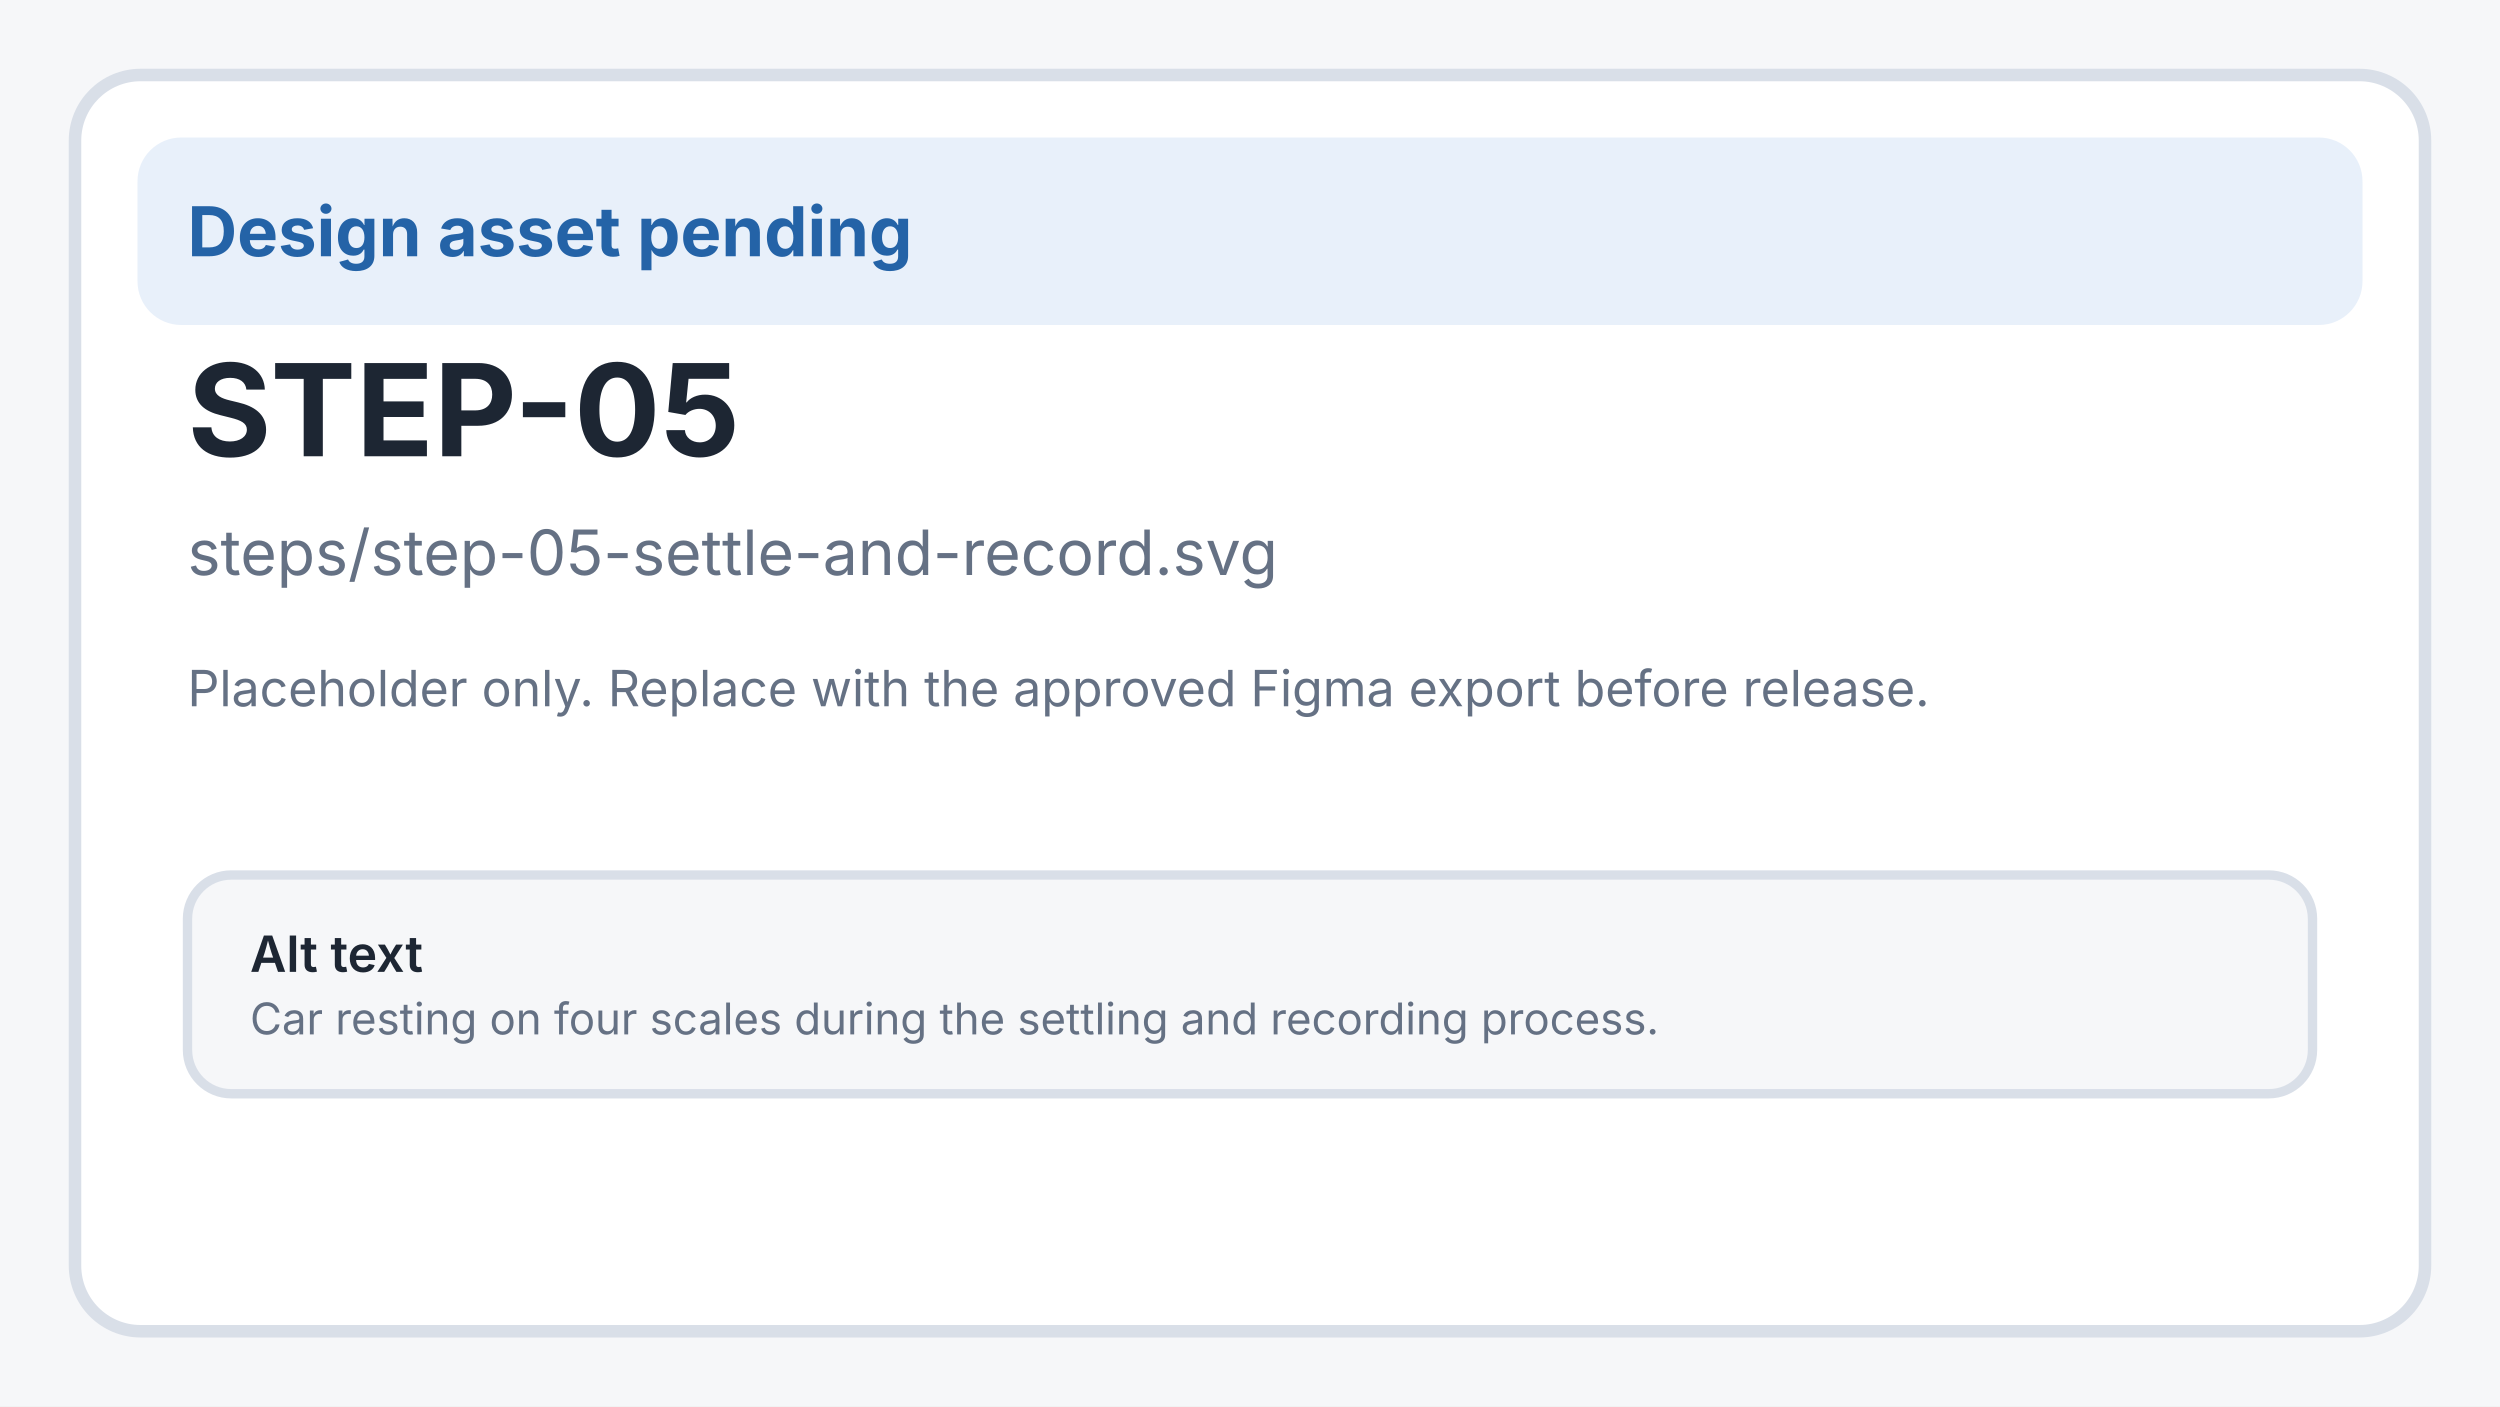
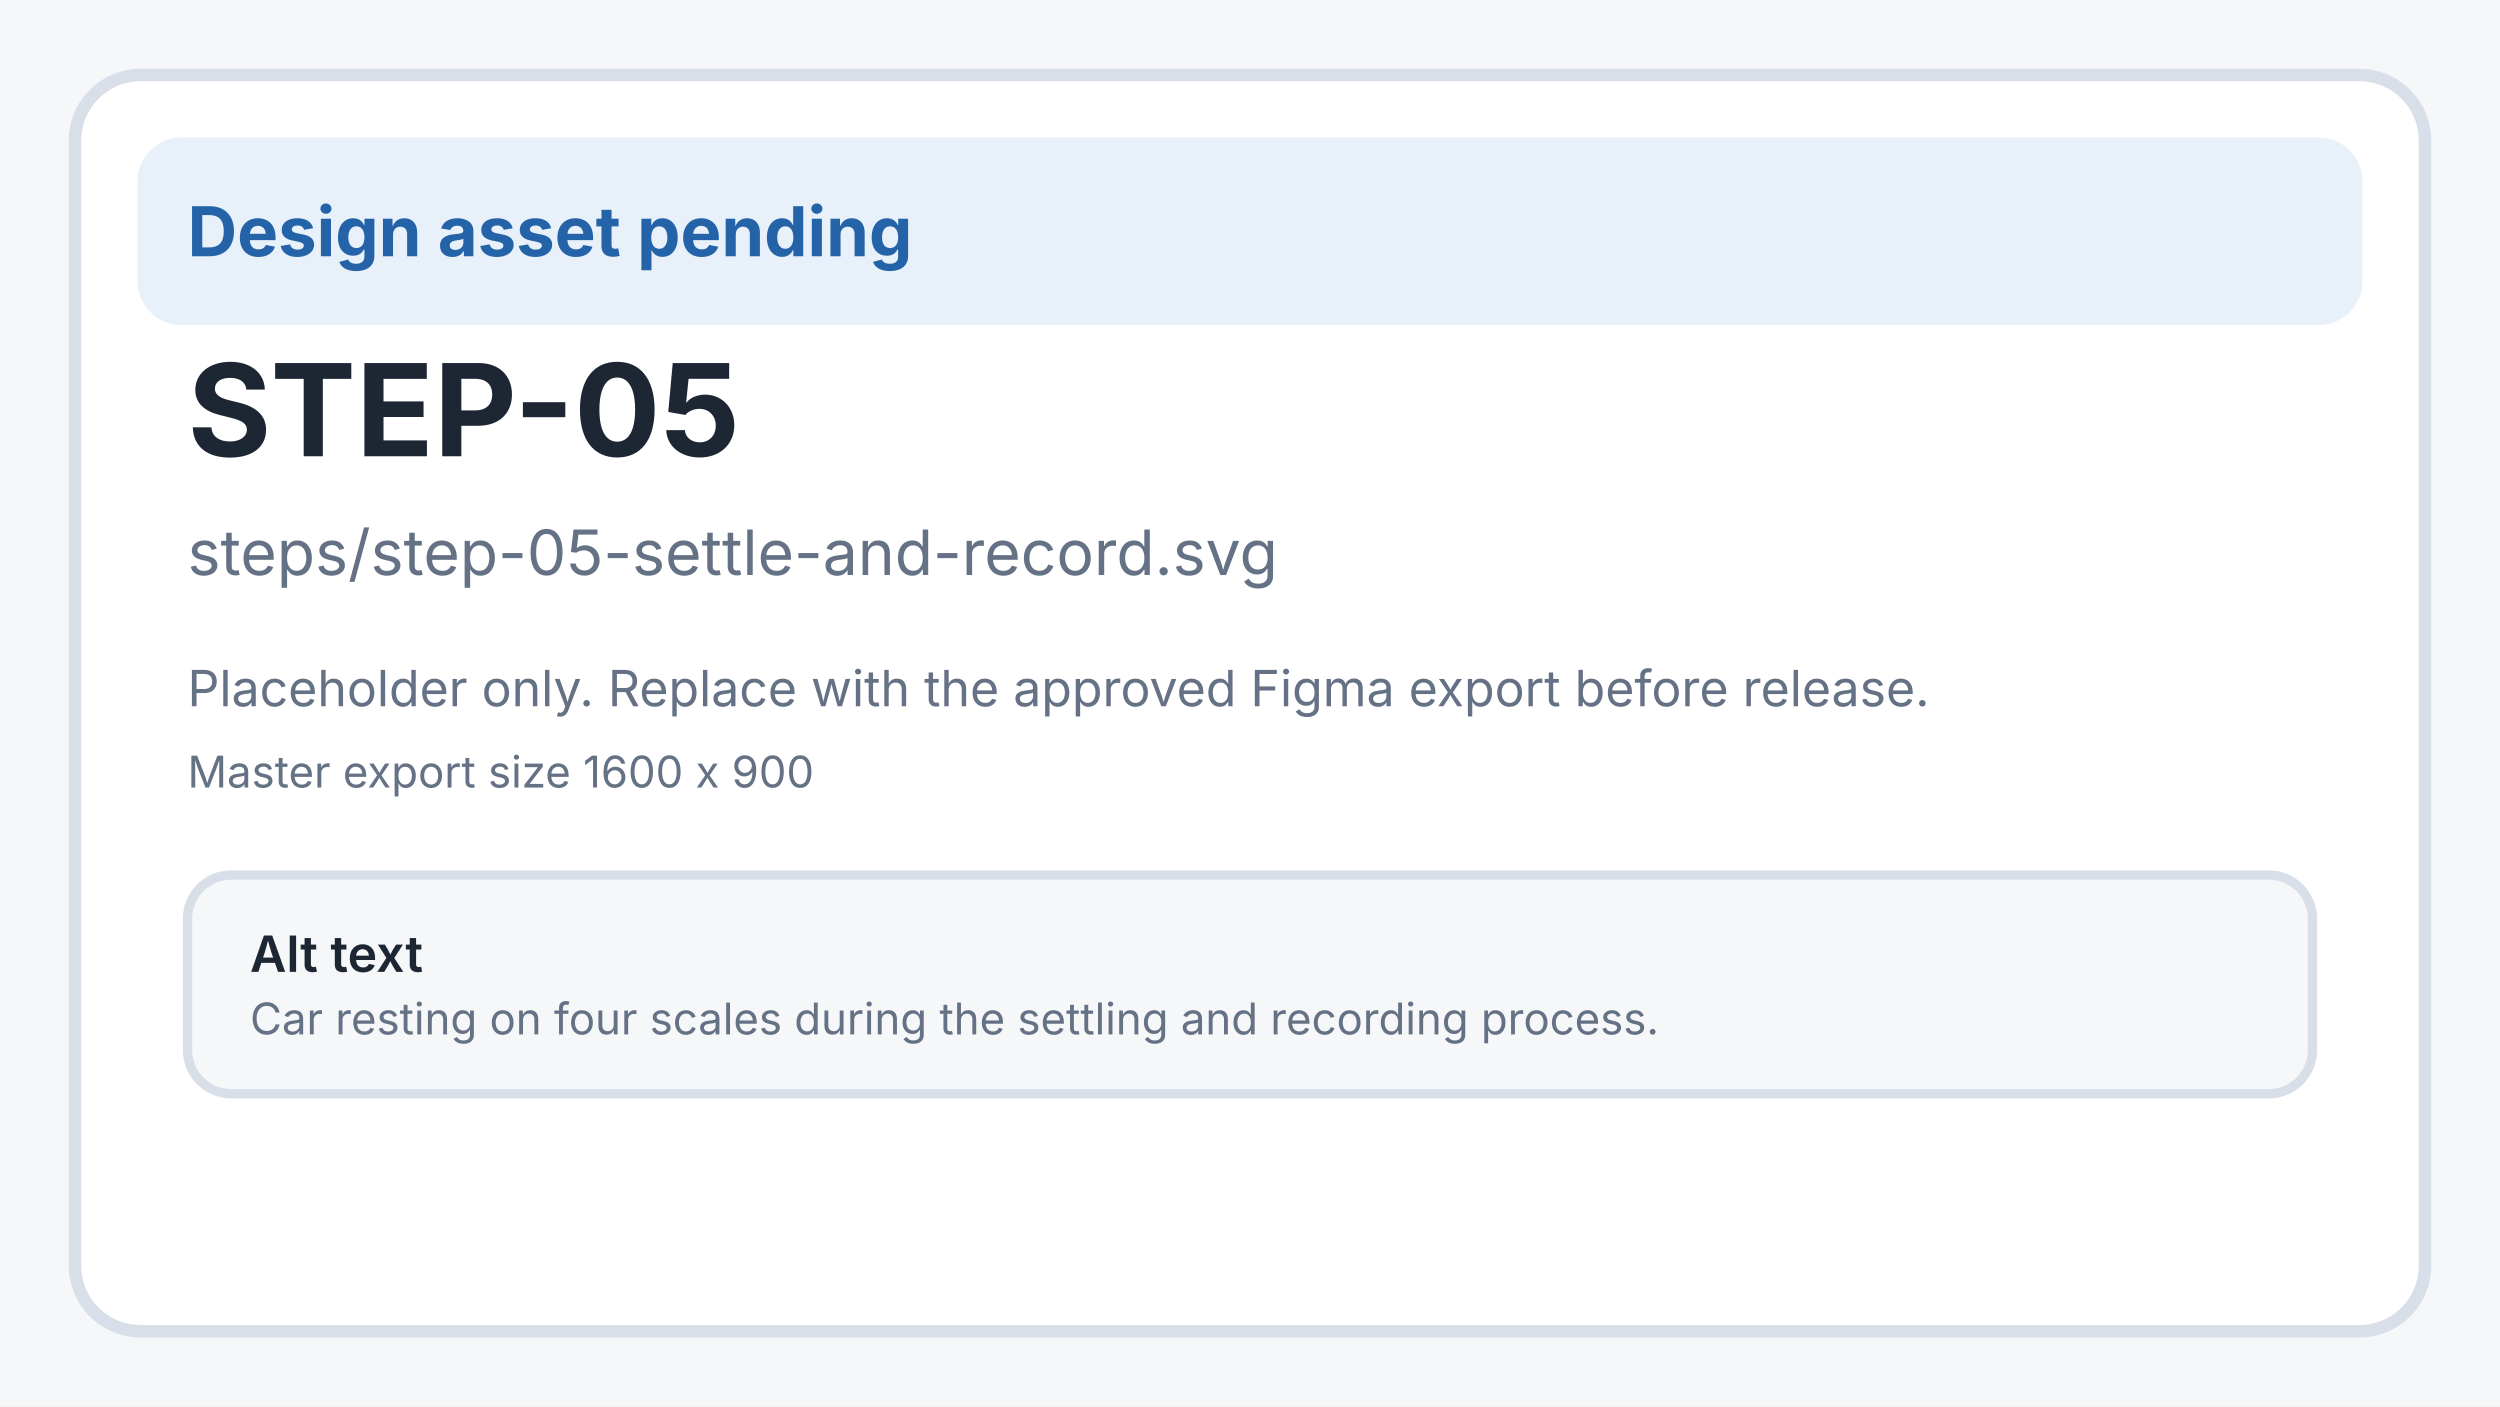
<svg xmlns="http://www.w3.org/2000/svg" viewBox="0 0 1600 900" role="img" aria-labelledby="title desc">
  <rect width="1600" height="900" fill="#F6F7F9" />
  <rect x="48" y="48" width="1504" height="804" rx="42" fill="#FFFFFF" stroke="#D9DFE8" stroke-width="8" />
  <rect x="88" y="88" width="1424" height="120" rx="28" fill="#E8F0FA" />
  <text x="120" y="164" fill="#2463A7" font-family="Inter, Segoe UI, sans-serif" font-size="44" font-weight="700">
    Design asset pending
  </text>
  <text x="120" y="292" fill="#1D2633" font-family="Inter, Segoe UI, sans-serif" font-size="82" font-weight="700">
    STEP-05
  </text>
  <text x="120" y="368" fill="#657184" font-family="Inter, Segoe UI, sans-serif" font-size="40">
    steps/step-05-settle-and-record.svg
  </text>
  <text x="120" y="452" fill="#657184" font-family="Inter, Segoe UI, sans-serif" font-size="32">
    Placeholder only. Replace with the approved Figma export before release.
  </text>
+   <text x="120" y="504" fill="#657184" font-family="Inter, Segoe UI, sans-serif" font-size="28">
+     Master export size 1600 x 900
+   </text>
  <g transform="translate(120 560)">
    <rect width="1360" height="140" rx="28" fill="#F6F7F9" stroke="#D9DFE8" stroke-width="6" />
    <text x="40" y="62" fill="#1D2633" font-family="Inter, Segoe UI, sans-serif" font-size="32" font-weight="600">
      Alt text
    </text>
    <text x="40" y="102" fill="#657184" font-family="Inter, Segoe UI, sans-serif" font-size="28">
      Car resting on four scales during the settling and recording process.
    </text>
  </g>
</svg>
